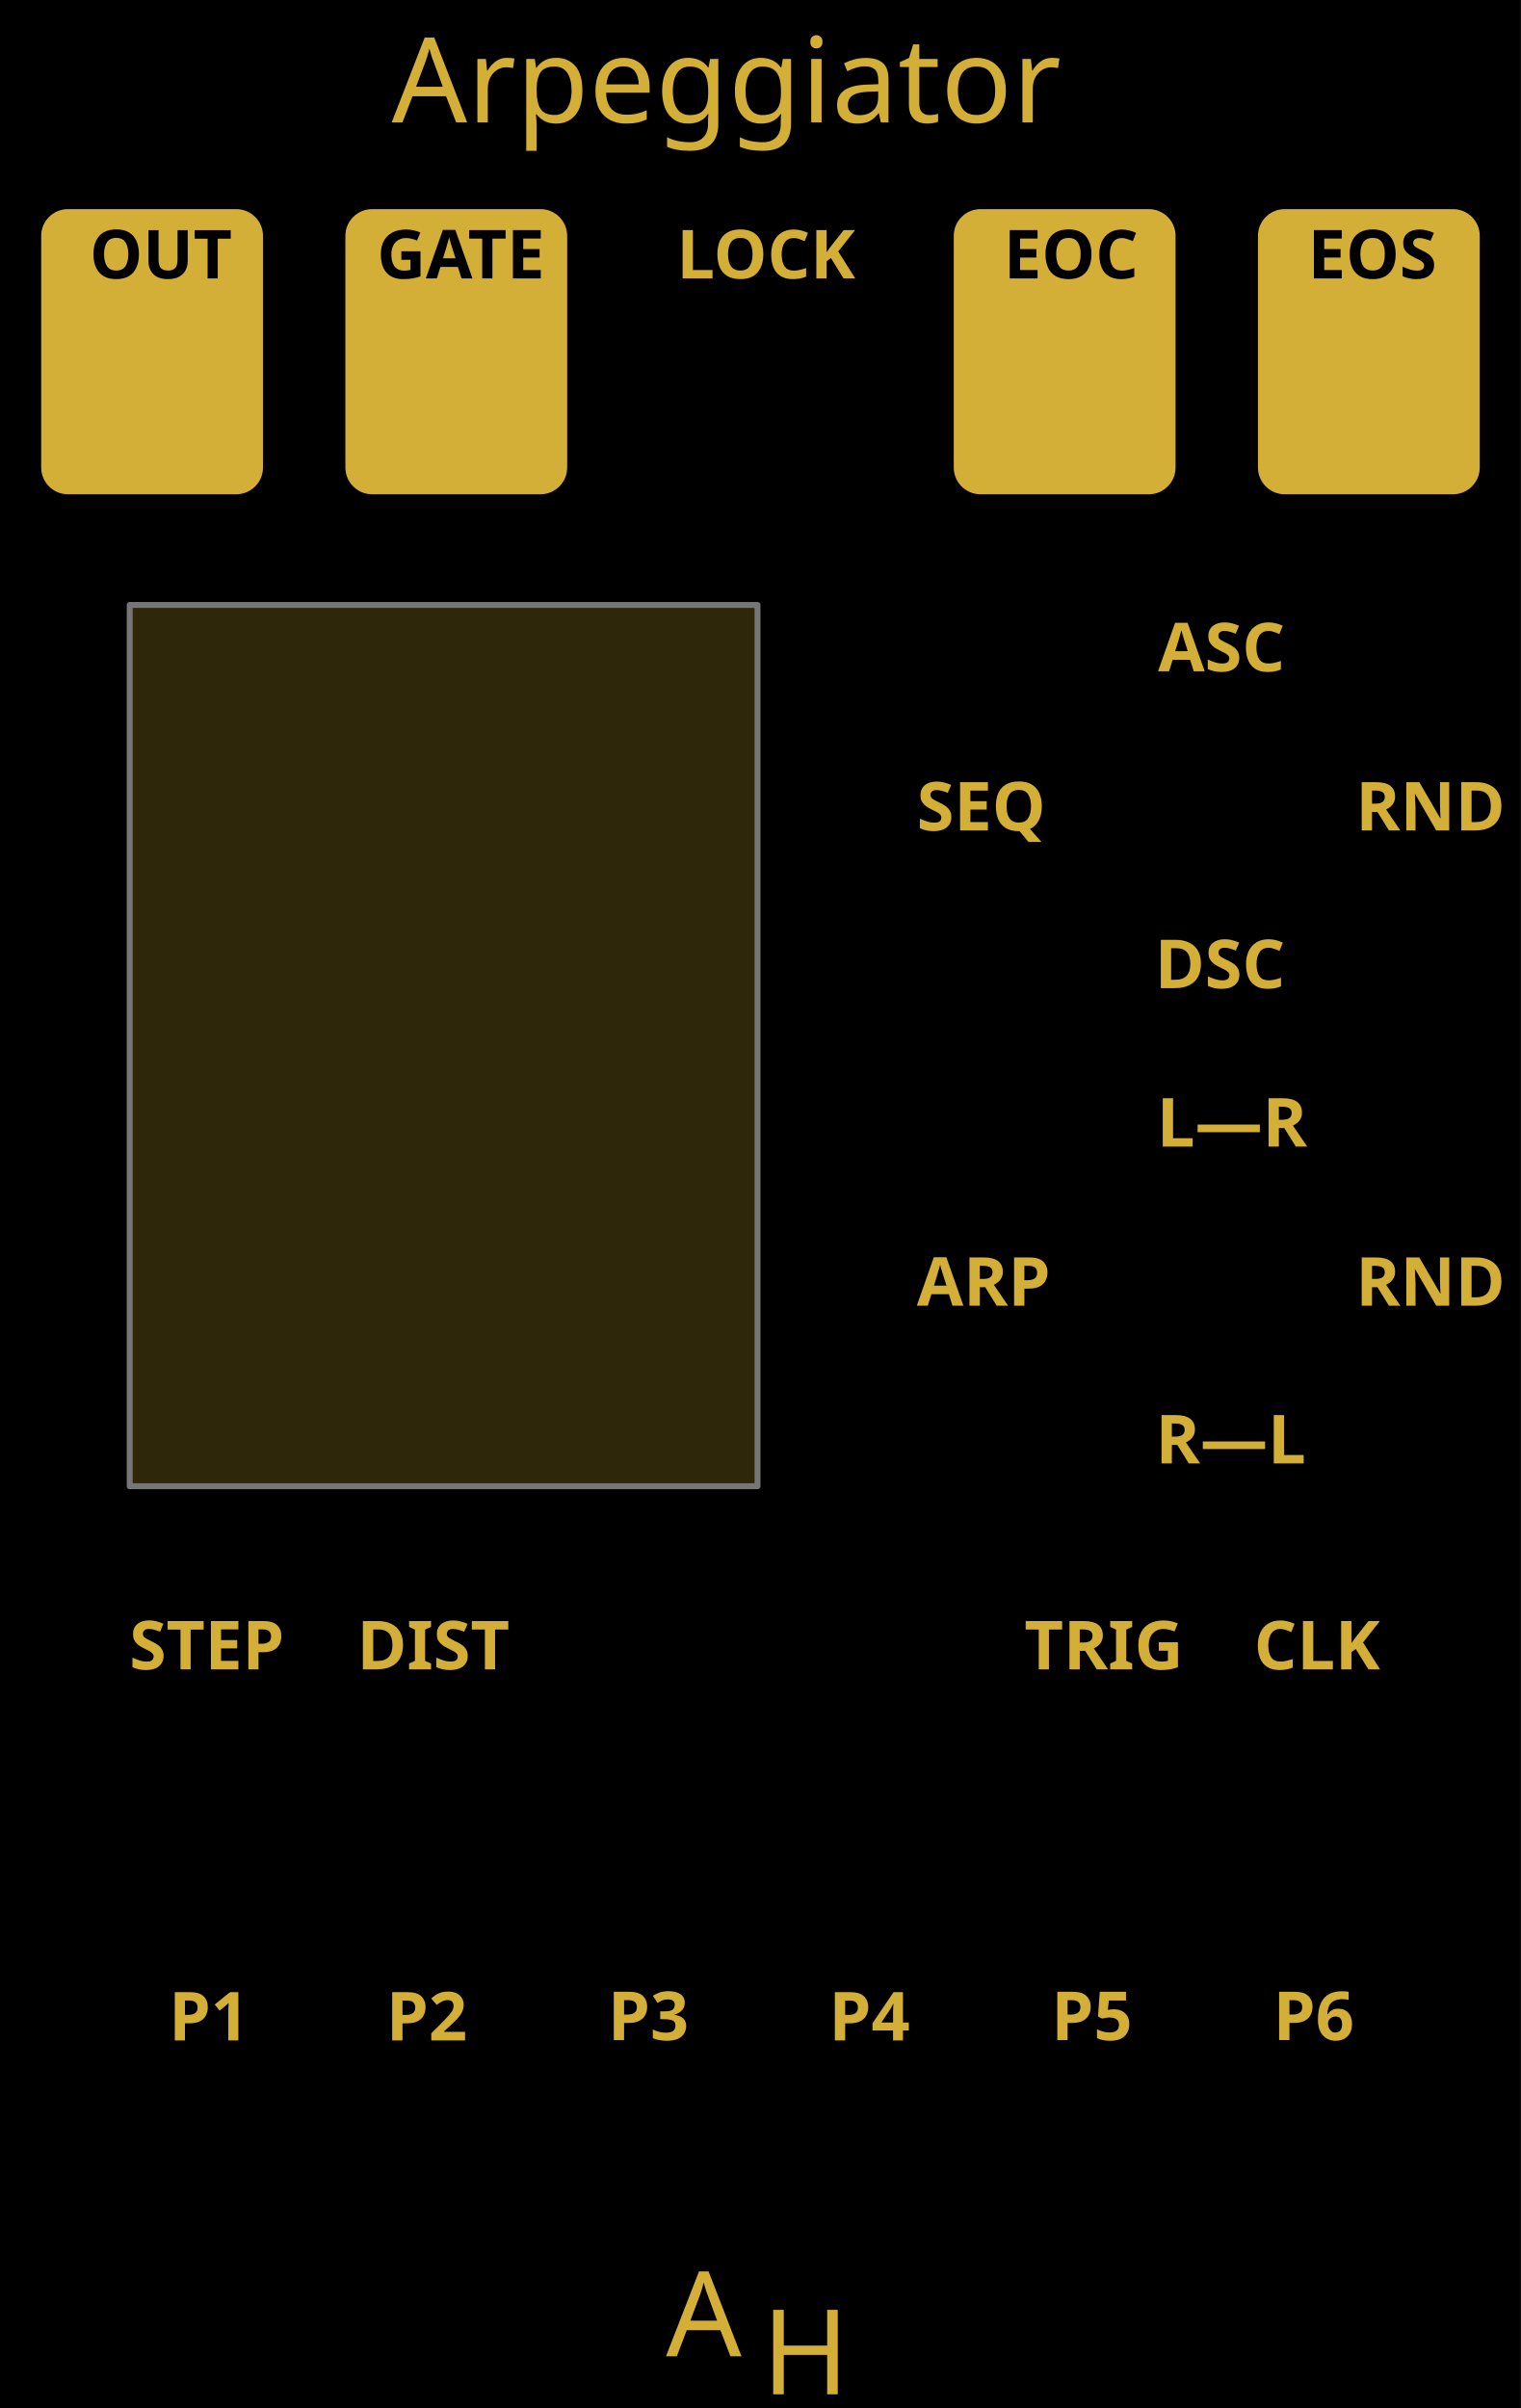
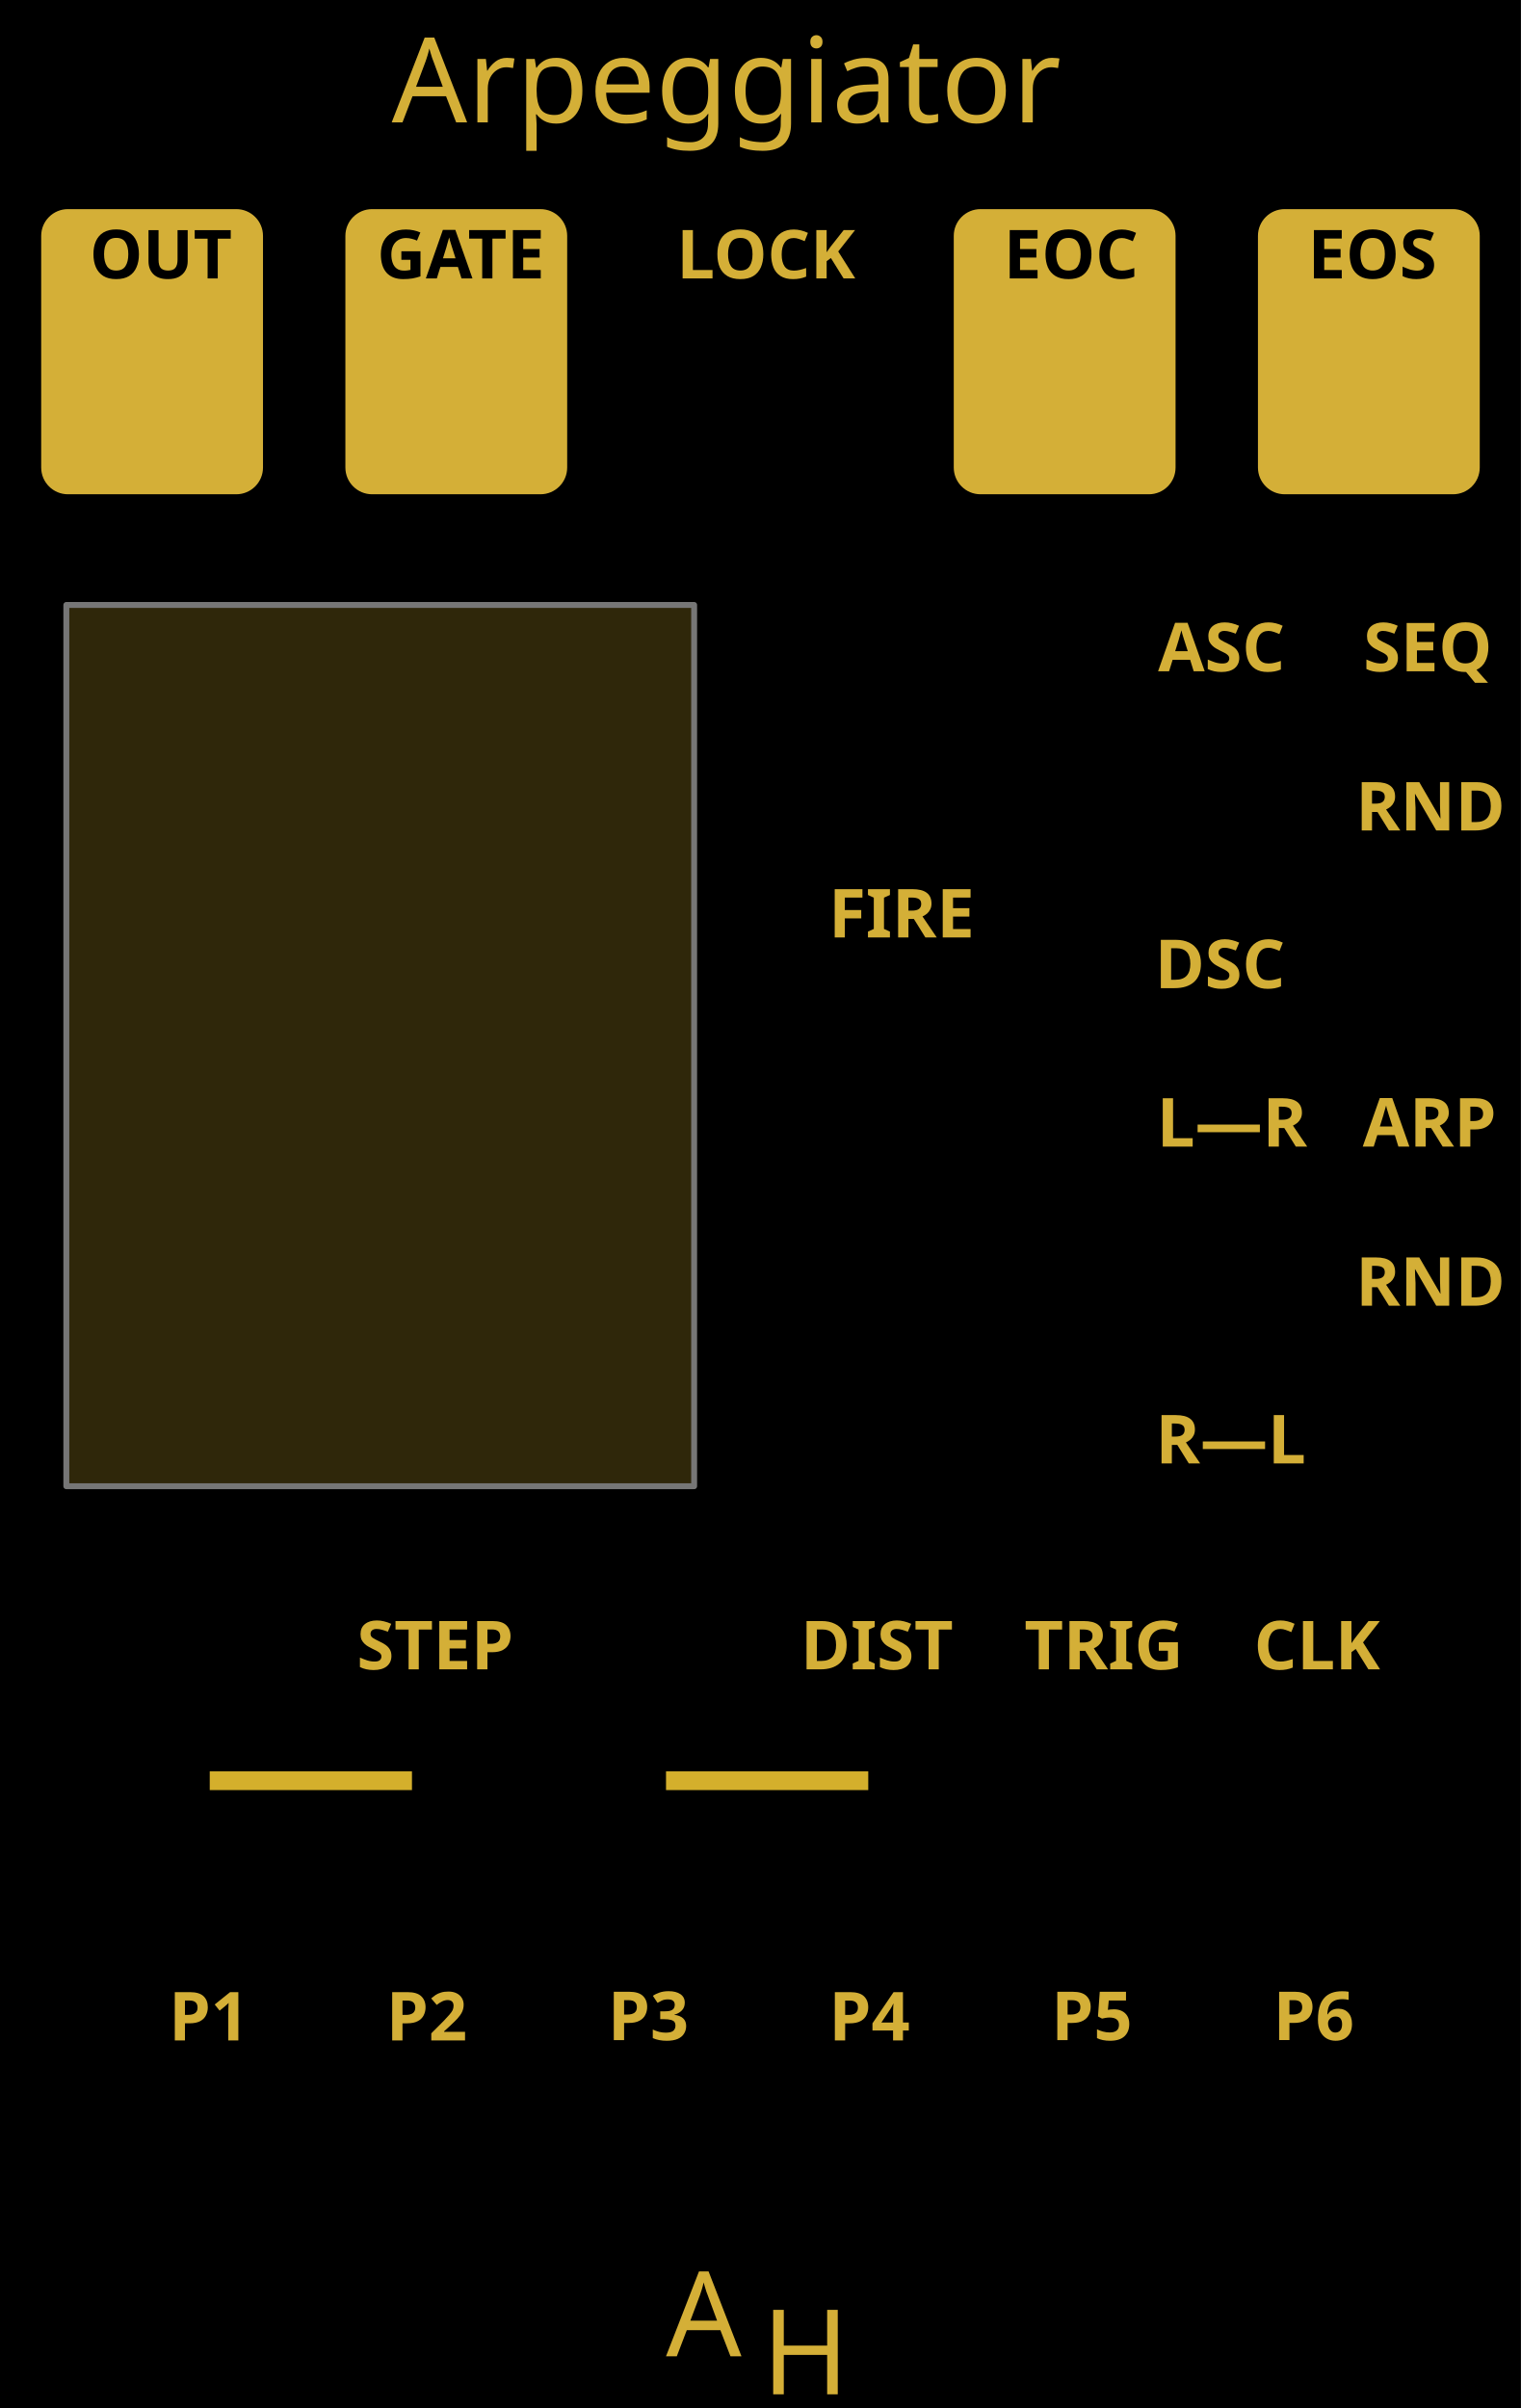
<svg xmlns="http://www.w3.org/2000/svg" xmlns:ns1="http://www.openswatchbook.org/uri/2009/osb" width="240" height="380" id="svg11791" version="1.1">
  <defs id="defs3">
    <marker orient="auto" refY="0" refX="0" id="DotM" style="overflow:visible">
      <path id="path4782" d="m -2.5,-1 c 0,2.76 -2.24,5 -5,5 -2.76,0 -5,-2.24 -5,-5 0,-2.76 2.24,-5 5,-5 2.76,0 5,2.24 5,5 z" style="fill-rule:evenodd;stroke:#000000;stroke-width:1pt" transform="matrix(0.4,0,0,0.4,2.96,0.4)" />
    </marker>
    <marker orient="auto" refY="0" refX="0" id="Arrow1Sstart" style="overflow:visible">
      <path id="path4730" d="M 0,0 5,-5 -12.5,0 5,5 Z" style="fill-rule:evenodd;stroke:#000000;stroke-width:1pt" transform="matrix(0.2,0,0,0.2,1.2,0)" />
    </marker>
    <marker orient="auto" refY="0" refX="0" id="Arrow2Mend" style="overflow:visible">
      <path id="path5158" style="fill-rule:evenodd;stroke-width:0.625;stroke-linejoin:round" d="M 8.719,4.034 -2.207,0.016 8.719,-4.002 c -1.745,2.372 -1.735,5.617 -6e-7,8.035 z" transform="scale(-0.6)" />
    </marker>
    <marker orient="auto" refY="0" refX="0" id="Arrow2Mstart" style="overflow:visible">
      <path id="path5155" style="fill-rule:evenodd;stroke-width:0.625;stroke-linejoin:round" d="M 8.719,4.034 -2.207,0.016 8.719,-4.002 c -1.745,2.372 -1.735,5.617 -6e-7,8.035 z" transform="scale(0.6)" />
    </marker>
    <marker orient="auto" refY="0" refX="0" id="Arrow1Mstart" style="overflow:visible">
      <path id="path6730" d="M 0,0 5,-5 -12.5,0 5,5 Z" style="fill-rule:evenodd;stroke:#000000;stroke-width:1pt" transform="matrix(0.4,0,0,0.4,4,0)" />
    </marker>
    <marker orient="auto" refY="0" refX="0" id="TriangleOutM" style="overflow:visible">
      <path id="path6869" d="M 5.77,0 -2.88,5 V -5 Z" style="fill-rule:evenodd;stroke:#000000;stroke-width:1pt" transform="scale(0.4)" />
    </marker>
    <marker orient="auto" refY="0" refX="0" id="TriangleOutS" style="overflow:visible">
      <path id="path6872" d="M 5.77,0 -2.88,5 V -5 Z" style="fill-rule:evenodd;stroke:#000000;stroke-width:1pt" transform="scale(0.2)" />
    </marker>
    <marker orient="auto" refY="0" refX="0" id="SquareL" style="overflow:visible">
      <path id="path7539" d="M -5,-5 V 5 H 5 V -5 Z" style="fill-rule:evenodd;stroke:#000000;stroke-width:1pt" transform="scale(0.8)" />
    </marker>
    <marker orient="auto" refY="0" refX="0" id="Arrow1Send" style="overflow:visible">
      <path id="path6739" d="M 0,0 5,-5 -12.5,0 5,5 Z" style="fill-rule:evenodd;stroke:#000000;stroke-width:1pt" transform="matrix(-0.2,0,0,-0.2,-1.2,0)" />
    </marker>
    <marker orient="auto" refY="0" refX="0" id="Arrow1Mend" style="overflow:visible">
      <path id="path6733" d="M 0,0 5,-5 -12.5,0 5,5 Z" style="fill-rule:evenodd;stroke:#000000;stroke-width:1pt" transform="matrix(-0.4,0,0,-0.4,-4,0)" />
    </marker>
    <marker orient="auto" refY="0" refX="0" id="Arrow1Lend" style="overflow:visible">
      <path id="path6727" d="M 0,0 5,-5 -12.5,0 5,5 Z" style="fill-rule:evenodd;stroke:#000000;stroke-width:1pt" transform="matrix(-0.8,0,0,-0.8,-10,0)" />
    </marker>
    <filter height="1" width="1" y="0" x="0" id="filter3998" style="color-interpolation-filters:sRGB">
      <feConvolveMatrix order="3 3" kernelMatrix="0 1 0 0 -2 0 0 1 0" in="SourceGraphic" divisor="1" targetX="1" targetY="1" preserveAlpha="true" result="result0" bias="0" id="feConvolveMatrix4000" />
    </filter>
    <filter height="1" width="1" y="0" x="0" id="filter3286" style="color-interpolation-filters:sRGB">
      <feFlood flood-color="rgb(128,128,128)" flood-opacity="0" result="result1" id="feFlood3288" />
      <feBlend result="result2" mode="normal" in2="SourceGraphic" id="feBlend3290" />
      <feComposite k4="0" k3="0" k1="0" result="result3" operator="arithmetic" k2="1" in2="SourceGraphic" id="feComposite3292" />
      <feComposite operator="in" in2="SourceGraphic" id="feComposite3294" />
    </filter>
    <clipPath clipPathUnits="userSpaceOnUse" id="clipPath6603">
      <path d="M 402,402 H 9515 V 13631 H 402 Z" id="path6605" style="clip-rule:evenodd" />
    </clipPath>
    <clipPath clipPathUnits="userSpaceOnUse" id="clipPath6613">
      <path d="M 402,402 H 9515 V 13631 H 402 Z" id="path6615" style="clip-rule:evenodd" />
    </clipPath>
    <clipPath clipPathUnits="userSpaceOnUse" id="clipPath6619">
      <path d="M 614,402 H 9303 V 6057 H 614 Z" id="path6621" style="clip-rule:evenodd" />
    </clipPath>
    <clipPath clipPathUnits="userSpaceOnUse" id="clipPath6290">
      <path d="M 402,402 H 9515 V 13631 H 402 Z" id="path6292" style="clip-rule:evenodd" />
    </clipPath>
    <clipPath clipPathUnits="userSpaceOnUse" id="clipPath6300">
      <path d="M 402,402 H 9515 V 13631 H 402 Z" id="path6302" style="clip-rule:evenodd" />
    </clipPath>
    <clipPath clipPathUnits="userSpaceOnUse" id="clipPath6306">
      <path d="M 614,402 H 9303 V 6655 H 614 Z" id="path6308" style="clip-rule:evenodd" />
    </clipPath>
    <clipPath clipPathUnits="userSpaceOnUse" id="clipPath5977">
      <path d="M 402,402 H 9515 V 13631 H 402 Z" id="path5979" style="clip-rule:evenodd" />
    </clipPath>
    <clipPath clipPathUnits="userSpaceOnUse" id="clipPath5987">
      <path d="M 402,402 H 9515 V 13631 H 402 Z" id="path5989" style="clip-rule:evenodd" />
    </clipPath>
    <clipPath clipPathUnits="userSpaceOnUse" id="clipPath5993">
      <path d="M 614,402 H 9303 V 6645 H 614 Z" id="path5995" style="clip-rule:evenodd" />
    </clipPath>
    <clipPath clipPathUnits="userSpaceOnUse" id="clipPath5664">
      <path d="M 402,402 H 9515 V 13631 H 402 Z" id="path5666" style="clip-rule:evenodd" />
    </clipPath>
    <clipPath clipPathUnits="userSpaceOnUse" id="clipPath5674">
      <path d="M 402,402 H 9515 V 13631 H 402 Z" id="path5676" style="clip-rule:evenodd" />
    </clipPath>
    <clipPath clipPathUnits="userSpaceOnUse" id="clipPath5680">
      <path d="M 614,402 H 9303 V 6655 H 614 Z" id="path5682" style="clip-rule:evenodd" />
    </clipPath>
    <clipPath clipPathUnits="userSpaceOnUse" id="clipPath5363">
      <path d="M 402,402 H 9515 V 13631 H 402 Z" id="path5365" style="clip-rule:evenodd" />
    </clipPath>
    <clipPath clipPathUnits="userSpaceOnUse" id="clipPath5373">
      <path d="M 402,402 H 9515 V 13631 H 402 Z" id="path5375" style="clip-rule:evenodd" />
    </clipPath>
    <clipPath clipPathUnits="userSpaceOnUse" id="clipPath5379">
      <path d="M 614,402 H 9303 V 6051 H 614 Z" id="path5381" style="clip-rule:evenodd" />
    </clipPath>
    <clipPath clipPathUnits="userSpaceOnUse" id="clipPath5062">
      <path d="M 402,402 H 9515 V 13631 H 402 Z" id="path5064" style="clip-rule:evenodd" />
    </clipPath>
    <clipPath clipPathUnits="userSpaceOnUse" id="clipPath5072">
      <path d="M 402,402 H 9515 V 13631 H 402 Z" id="path5074" style="clip-rule:evenodd" />
    </clipPath>
    <clipPath clipPathUnits="userSpaceOnUse" id="clipPath5078">
      <path d="M 614,402 H 9303 V 6051 H 614 Z" id="path5080" style="clip-rule:evenodd" />
    </clipPath>
    <clipPath clipPathUnits="userSpaceOnUse" id="clipPath4761">
      <path d="M 402,402 H 9515 V 13631 H 402 Z" id="path4763" style="clip-rule:evenodd" />
    </clipPath>
    <clipPath clipPathUnits="userSpaceOnUse" id="clipPath4771">
      <path d="M 402,402 H 9515 V 13631 H 402 Z" id="path4773" style="clip-rule:evenodd" />
    </clipPath>
    <clipPath clipPathUnits="userSpaceOnUse" id="clipPath4777">
      <path d="M 614,402 H 9303 V 6051 H 614 Z" id="path4779" style="clip-rule:evenodd" />
    </clipPath>
    <clipPath clipPathUnits="userSpaceOnUse" id="clipPath4159">
      <path d="M 402,402 H 9515 V 13631 H 402 Z" id="path4161" style="clip-rule:evenodd" />
    </clipPath>
    <clipPath clipPathUnits="userSpaceOnUse" id="clipPath4169">
      <path d="M 402,402 H 9515 V 13631 H 402 Z" id="path4171" style="clip-rule:evenodd" />
    </clipPath>
    <clipPath clipPathUnits="userSpaceOnUse" id="clipPath4175">
      <path d="M 614,402 H 9303 V 6051 H 614 Z" id="path4177" style="clip-rule:evenodd" />
    </clipPath>
    <linearGradient ns1:paint="solid" id="linearGradient8170">
      <stop id="stop8172" offset="0" style="stop-color:#000000;stop-opacity:1;" />
    </linearGradient>
    <filter height="1" width="1" y="0" x="0" id="filter3998-0" style="color-interpolation-filters:sRGB">
      <feConvolveMatrix order="3 3" kernelMatrix="0 1 0 0 -2 0 0 1 0" in="SourceGraphic" divisor="1" targetX="1" targetY="1" preserveAlpha="true" result="result0" bias="0" id="feConvolveMatrix4000-2" />
    </filter>
    <filter height="1" width="1" y="0" x="0" id="filter3286-2" style="color-interpolation-filters:sRGB">
      <feFlood flood-color="rgb(128,128,128)" flood-opacity="0" result="result1" id="feFlood3288-2" />
      <feBlend result="result2" mode="normal" in2="SourceGraphic" id="feBlend3290-7" />
      <feComposite k4="0" k3="0" k1="0" result="result3" operator="arithmetic" k2="1" in2="SourceGraphic" id="feComposite3292-9" />
      <feComposite operator="in" in2="SourceGraphic" id="feComposite3294-7" />
    </filter>
    <clipPath clipPathUnits="userSpaceOnUse" id="clipPath6603-6">
      <path d="M 402,402 H 9515 V 13631 H 402 Z" id="path6605-9" style="clip-rule:evenodd" />
    </clipPath>
    <clipPath clipPathUnits="userSpaceOnUse" id="clipPath6613-4">
      <path d="M 402,402 H 9515 V 13631 H 402 Z" id="path6615-8" style="clip-rule:evenodd" />
    </clipPath>
    <clipPath clipPathUnits="userSpaceOnUse" id="clipPath6619-1">
      <path d="M 614,402 H 9303 V 6057 H 614 Z" id="path6621-7" style="clip-rule:evenodd" />
    </clipPath>
    <clipPath clipPathUnits="userSpaceOnUse" id="clipPath6290-7">
      <path d="M 402,402 H 9515 V 13631 H 402 Z" id="path6292-5" style="clip-rule:evenodd" />
    </clipPath>
    <clipPath clipPathUnits="userSpaceOnUse" id="clipPath6300-0">
      <path d="M 402,402 H 9515 V 13631 H 402 Z" id="path6302-9" style="clip-rule:evenodd" />
    </clipPath>
    <clipPath clipPathUnits="userSpaceOnUse" id="clipPath6306-6">
      <path d="M 614,402 H 9303 V 6655 H 614 Z" id="path6308-7" style="clip-rule:evenodd" />
    </clipPath>
    <clipPath clipPathUnits="userSpaceOnUse" id="clipPath5977-5">
      <path d="M 402,402 H 9515 V 13631 H 402 Z" id="path5979-9" style="clip-rule:evenodd" />
    </clipPath>
    <clipPath clipPathUnits="userSpaceOnUse" id="clipPath5987-8">
      <path d="M 402,402 H 9515 V 13631 H 402 Z" id="path5989-4" style="clip-rule:evenodd" />
    </clipPath>
    <clipPath clipPathUnits="userSpaceOnUse" id="clipPath5993-8">
      <path d="M 614,402 H 9303 V 6645 H 614 Z" id="path5995-7" style="clip-rule:evenodd" />
    </clipPath>
    <clipPath clipPathUnits="userSpaceOnUse" id="clipPath5664-9">
      <path d="M 402,402 H 9515 V 13631 H 402 Z" id="path5666-9" style="clip-rule:evenodd" />
    </clipPath>
    <clipPath clipPathUnits="userSpaceOnUse" id="clipPath5674-5">
      <path d="M 402,402 H 9515 V 13631 H 402 Z" id="path5676-5" style="clip-rule:evenodd" />
    </clipPath>
    <clipPath clipPathUnits="userSpaceOnUse" id="clipPath5680-8">
      <path d="M 614,402 H 9303 V 6655 H 614 Z" id="path5682-9" style="clip-rule:evenodd" />
    </clipPath>
    <clipPath clipPathUnits="userSpaceOnUse" id="clipPath5363-3">
      <path d="M 402,402 H 9515 V 13631 H 402 Z" id="path5365-2" style="clip-rule:evenodd" />
    </clipPath>
    <clipPath clipPathUnits="userSpaceOnUse" id="clipPath5373-7">
      <path d="M 402,402 H 9515 V 13631 H 402 Z" id="path5375-5" style="clip-rule:evenodd" />
    </clipPath>
    <clipPath clipPathUnits="userSpaceOnUse" id="clipPath5379-4">
      <path d="M 614,402 H 9303 V 6051 H 614 Z" id="path5381-8" style="clip-rule:evenodd" />
    </clipPath>
    <clipPath clipPathUnits="userSpaceOnUse" id="clipPath5062-2">
      <path d="M 402,402 H 9515 V 13631 H 402 Z" id="path5064-2" style="clip-rule:evenodd" />
    </clipPath>
    <clipPath clipPathUnits="userSpaceOnUse" id="clipPath5072-4">
      <path d="M 402,402 H 9515 V 13631 H 402 Z" id="path5074-9" style="clip-rule:evenodd" />
    </clipPath>
    <clipPath clipPathUnits="userSpaceOnUse" id="clipPath5078-8">
      <path d="M 614,402 H 9303 V 6051 H 614 Z" id="path5080-7" style="clip-rule:evenodd" />
    </clipPath>
    <clipPath clipPathUnits="userSpaceOnUse" id="clipPath4761-5">
      <path d="M 402,402 H 9515 V 13631 H 402 Z" id="path4763-2" style="clip-rule:evenodd" />
    </clipPath>
    <clipPath clipPathUnits="userSpaceOnUse" id="clipPath4771-1">
      <path d="M 402,402 H 9515 V 13631 H 402 Z" id="path4773-7" style="clip-rule:evenodd" />
    </clipPath>
    <clipPath clipPathUnits="userSpaceOnUse" id="clipPath4777-0">
      <path d="M 614,402 H 9303 V 6051 H 614 Z" id="path4779-9" style="clip-rule:evenodd" />
    </clipPath>
    <clipPath clipPathUnits="userSpaceOnUse" id="clipPath4159-1">
      <path d="M 402,402 H 9515 V 13631 H 402 Z" id="path4161-2" style="clip-rule:evenodd" />
    </clipPath>
    <clipPath clipPathUnits="userSpaceOnUse" id="clipPath4169-5">
      <path d="M 402,402 H 9515 V 13631 H 402 Z" id="path4171-5" style="clip-rule:evenodd" />
    </clipPath>
    <clipPath clipPathUnits="userSpaceOnUse" id="clipPath4175-8">
      <path d="M 614,402 H 9303 V 6051 H 614 Z" id="path4177-8" style="clip-rule:evenodd" />
    </clipPath>
    <linearGradient ns1:paint="solid" id="linearGradient8170-5">
      <stop id="stop8172-0" offset="0" style="stop-color:#000000;stop-opacity:1;" />
    </linearGradient>
    <clipPath id="clip89">
      <rect id="rect4864" height="19" width="18" x="0" y="0" />
    </clipPath>
    <clipPath id="clip90">
      <path id="path4861" d="m 0.898,0.129 h 16.25 v 17.883 h -16.25 z m 0,0" />
    </clipPath>
    <mask id="mask44">
      <g transform="matrix(0.2645833,0,0,0.2645833,89.35879,128.5777)" id="g4858" style="filter:url(#alpha)">
        <rect id="rect4856" style="fill:#000000;fill-opacity:0.15;stroke:none" height="3351.5" width="3052.87" y="0" x="0" />
      </g>
    </mask>
    <filter height="1" width="1" y="0" x="0" filterUnits="objectBoundingBox" id="alpha">
      <feColorMatrix id="feColorMatrix4149" values="0 0 0 0 1 0 0 0 0 1 0 0 0 0 1 0 0 0 1 0" in="SourceGraphic" type="matrix" />
    </filter>
    <clipPath id="clipPath17821">
      <rect id="rect17819" height="19" width="18" x="0" y="0" />
    </clipPath>
    <clipPath id="clipPath17825">
      <path id="path17823" d="m 0.898,0.129 h 16.25 v 17.883 h -16.25 z m 0,0" />
    </clipPath>
    <clipPath id="clip87">
      <rect id="rect4848" height="26" width="24" x="0" y="0" />
    </clipPath>
    <clipPath id="clip88">
      <path id="path4845" d="m 0.684,0.922 h 22.68 v 24.938 H 0.684 Z m 0,0" />
    </clipPath>
    <mask id="mask43">
      <g transform="matrix(0.2645833,0,0,0.2645833,89.35879,128.5777)" id="g4842" style="filter:url(#alpha)">
        <rect id="rect4840" style="fill:#000000;fill-opacity:0.15;stroke:none" height="3351.5" width="3052.87" y="0" x="0" />
      </g>
    </mask>
    <filter height="1" width="1" y="0" x="0" filterUnits="objectBoundingBox" id="filter17836">
      <feColorMatrix id="feColorMatrix17834" values="0 0 0 0 1 0 0 0 0 1 0 0 0 0 1 0 0 0 1 0" in="SourceGraphic" type="matrix" />
    </filter>
    <clipPath id="clipPath17840">
      <rect id="rect17838" height="26" width="24" x="0" y="0" />
    </clipPath>
    <clipPath id="clipPath17844">
      <path id="path17842" d="m 0.684,0.922 h 22.68 v 24.938 H 0.684 Z m 0,0" />
    </clipPath>
    <filter style="color-interpolation-filters:sRGB" id="filter3933" x="-0.014" width="1.027" y="-0.011" height="1.021">
      <feGaussianBlur stdDeviation="0.2" id="feGaussianBlur3935" />
    </filter>
  </defs>
  <g id="layer2" style="display:inline" transform="translate(0.01175524,-74.38676)">
    <rect style="fill:#000000;fill-opacity:1;stroke-width:16.21" id="rect7953" width="240" height="380" x="-0.012" y="74.387" ry="0" />
    <rect transform="scale(1,-1)" ry="4.219" y="-432.387" x="154.988" height="45" width="35" id="rect3073" style="fill:#000000;fill-opacity:1;stroke-width:0.785" />
    <rect style="fill:#000000;fill-opacity:1;stroke-width:0.785;filter:url(#filter3933)" id="rect3075" width="35" height="45" x="150.488" y="-432.387" ry="4.219" transform="matrix(0.9732212,0,0,-0.9791147,-26.00149,8.560672)" />
    <rect transform="scale(1,-1)" ry="4.219" y="-432.387" x="49.988" height="45" width="35" id="rect3077" style="fill:#000000;fill-opacity:1;stroke-width:0.785" />
    <g style="font-style:normal;font-variant:normal;font-weight:bold;font-stretch:condensed;font-size:24px;line-height:125%;font-family:Miso;-inkscape-font-specification:'Miso Bold Condensed';letter-spacing:-0.06px;word-spacing:0px;fill:#000000;fill-opacity:1;stroke:none" id="text4395" transform="matrix(0.8346288,0,0,0.8346288,-0.00194398,75.14247)" />
    <g transform="matrix(0.8346288,0,0,0.8346288,-0.00194398,76.32542)" style="font-style:normal;font-variant:normal;font-weight:normal;font-stretch:normal;font-size:16px;line-height:125%;font-family:Nasalization;-inkscape-font-specification:Nasalization;letter-spacing:0px;word-spacing:0px;fill:#000000;fill-opacity:1;stroke:none" id="text20106" />
    <g style="font-style:normal;font-variant:normal;font-weight:bold;font-stretch:condensed;font-size:14px;line-height:125%;font-family:Miso;-inkscape-font-specification:'Miso Bold Condensed';letter-spacing:-0.06px;word-spacing:0px;fill:#000000;fill-opacity:1;stroke:none" id="flowRoot7367" transform="matrix(0.8346288,0,0,0.8346288,-0.00194398,75.14247)" />
    <g transform="matrix(0.8346288,0,0,0.8346288,-0.00194398,76.32542)" style="font-style:normal;font-variant:normal;font-weight:bold;font-stretch:condensed;font-size:14px;line-height:125%;font-family:Miso;-inkscape-font-specification:'Miso Bold Condensed';letter-spacing:0px;word-spacing:0px;fill:#000000;fill-opacity:1;stroke:none" id="text10240" />
    <g style="display:inline;fill:#ffffff;fill-opacity:1" transform="matrix(0.8346288,0,0,0.8346288,-34.48847,235.1078)" id="g4020" />
    <text xml:space="preserve" style="font-style:normal;font-weight:normal;font-size:40px;line-height:1.25;font-family:sans-serif;letter-spacing:0px;word-spacing:0px;fill:#d4af37;fill-opacity:1;stroke:none" x="60.923" y="396.387" id="text5449">
      <tspan id="tspan5447" x="60.923" y="396.387" style="font-style:normal;font-variant:normal;font-weight:bold;font-stretch:normal;font-size:10.667px;font-family:Eurostile;-inkscape-font-specification:'Eurostile, Bold';font-variant-ligatures:normal;font-variant-caps:normal;font-variant-numeric:normal;font-feature-settings:normal;text-align:start;writing-mode:lr-tb;text-anchor:start;fill:#d4af37;fill-opacity:1">P2</tspan>
    </text>
    <rect style="fill:#000000;fill-opacity:1;stroke-width:0.785" id="rect2684" width="35" height="45" x="14.988" y="-432.387" ry="4.219" transform="scale(1,-1)" />
    <text xml:space="preserve" style="font-style:normal;font-weight:normal;font-size:39.768px;line-height:1.25;font-family:sans-serif;letter-spacing:0px;word-spacing:0px;fill:#d4af37;fill-opacity:1;stroke:none;stroke-width:0.994" x="26.782" y="394.091" id="text2688" transform="scale(0.994209,1.005825)">
      <tspan id="tspan2686" x="26.782" y="394.091" style="font-style:normal;font-variant:normal;font-weight:bold;font-stretch:normal;font-size:10.605px;font-family:Eurostile;-inkscape-font-specification:'Eurostile, Bold';font-variant-ligatures:normal;font-variant-caps:normal;font-variant-numeric:normal;font-feature-settings:normal;text-align:start;writing-mode:lr-tb;text-anchor:start;fill:#d4af37;fill-opacity:1;stroke-width:0.994">P1</tspan>
    </text>
    <text id="text2696" y="396.387" x="130.775" style="font-style:normal;font-weight:normal;font-size:40px;line-height:1.25;font-family:sans-serif;letter-spacing:0px;word-spacing:0px;fill:#d4af37;fill-opacity:1;stroke:none" xml:space="preserve">
      <tspan style="font-style:normal;font-variant:normal;font-weight:bold;font-stretch:normal;font-size:10.667px;font-family:Eurostile;-inkscape-font-specification:'Eurostile, Bold';font-variant-ligatures:normal;font-variant-caps:normal;font-variant-numeric:normal;font-feature-settings:normal;text-align:start;writing-mode:lr-tb;text-anchor:start;fill:#d4af37;fill-opacity:1" y="396.387" x="130.775" id="tspan2694">P4</tspan>
    </text>
    <text xml:space="preserve" style="font-style:normal;font-weight:normal;font-size:40px;line-height:1.25;font-family:sans-serif;letter-spacing:0px;word-spacing:0px;fill:#d4af37;fill-opacity:1;stroke:none" x="165.874" y="396.329" id="text2704">
      <tspan id="tspan2702" x="165.874" y="396.329" style="font-style:normal;font-variant:normal;font-weight:bold;font-stretch:normal;font-size:10.667px;font-family:Eurostile;-inkscape-font-specification:'Eurostile, Bold';font-variant-ligatures:normal;font-variant-caps:normal;font-variant-numeric:normal;font-feature-settings:normal;text-align:start;writing-mode:lr-tb;text-anchor:start;fill:#d4af37;fill-opacity:1">P5</tspan>
    </text>
    <text id="text7961" y="93.702" x="61.796" style="font-style:normal;font-weight:normal;font-size:40px;line-height:1.25;font-family:sans-serif;letter-spacing:0px;word-spacing:0px;fill:#d4af37;fill-opacity:1;stroke:none" xml:space="preserve">
      <tspan style="font-style:normal;font-variant:normal;font-weight:normal;font-stretch:normal;font-size:18.667px;font-family:'Cooper Black';-inkscape-font-specification:'Cooper Black, Normal';font-variant-ligatures:normal;font-variant-caps:normal;font-variant-numeric:normal;font-feature-settings:normal;text-align:start;writing-mode:lr-tb;text-anchor:start;fill:#d4af37;fill-opacity:1" y="93.702" x="61.796" id="tspan7959">Arpeggiator</tspan>
    </text>
    <text xml:space="preserve" style="font-style:normal;font-weight:normal;font-size:40px;line-height:1.25;font-family:sans-serif;letter-spacing:0px;word-spacing:0px;fill:#000000;fill-opacity:1;stroke:none" x="112.307" y="441.102" id="text6045">
      <tspan id="tspan6043" x="112.307" y="476.492" />
    </text>
    <g id="g6059" transform="translate(-0.8833256,1.500498)">
      <text id="text6049" y="444.725" x="105.966" style="font-style:normal;font-weight:normal;font-size:40px;line-height:1.25;font-family:sans-serif;letter-spacing:0px;word-spacing:0px;fill:#000000;fill-opacity:1;stroke:none" xml:space="preserve">
        <tspan style="font-style:normal;font-variant:normal;font-weight:normal;font-stretch:normal;font-size:18.667px;font-family:'Cooper Black';-inkscape-font-specification:'Cooper Black, Normal';font-variant-ligatures:normal;font-variant-caps:normal;font-variant-numeric:normal;font-feature-settings:normal;text-align:start;writing-mode:lr-tb;text-anchor:start;fill:#d4af37;fill-opacity:1" y="444.725" x="105.966" id="tspan6047">A</tspan>
      </text>
      <text xml:space="preserve" style="font-style:normal;font-weight:normal;font-size:40px;line-height:1.25;font-family:sans-serif;letter-spacing:0px;word-spacing:0px;fill:#000000;fill-opacity:1;stroke:none" x="121.066" y="450.725" id="text6053">
        <tspan id="tspan6051" x="121.066" y="450.725" style="font-style:normal;font-variant:normal;font-weight:normal;font-stretch:normal;font-size:18.667px;font-family:'Cooper Black';-inkscape-font-specification:'Cooper Black, Normal';font-variant-ligatures:normal;font-variant-caps:normal;font-variant-numeric:normal;font-feature-settings:normal;text-align:start;writing-mode:lr-tb;text-anchor:start;fill:#d4af37;fill-opacity:1">H</tspan>
      </text>
    </g>
    <rect transform="scale(1,-1)" ry="4.219" y="-152.387" x="6.488" height="45" width="35" id="rect1115" style="fill:#d4af37;fill-opacity:1;stroke-width:0.785" />
    <text transform="scale(0.994209,1.005825)" id="text1119" y="117.639" x="14.209" style="font-style:normal;font-weight:normal;font-size:39.768px;line-height:1.25;font-family:sans-serif;letter-spacing:0px;word-spacing:0px;fill:#000000;fill-opacity:1;stroke:none;stroke-width:0.994" xml:space="preserve">
      <tspan style="font-style:normal;font-variant:normal;font-weight:bold;font-stretch:normal;font-size:10.605px;font-family:Eurostile;-inkscape-font-specification:'Eurostile, Bold';font-variant-ligatures:normal;font-variant-caps:normal;font-variant-numeric:normal;font-feature-settings:normal;text-align:start;writing-mode:lr-tb;text-anchor:start;fill:#000000;fill-opacity:1;stroke-width:0.994" y="117.639" x="14.209" id="tspan1117">OUT</tspan>
    </text>
    <rect style="fill:#d4af37;fill-opacity:1;stroke-width:0.785" id="rect1106" width="35" height="45" x="54.488" y="-152.387" ry="4.219" transform="scale(1,-1)" />
    <text id="text1110" y="118.324" x="59.462" style="font-style:normal;font-weight:normal;font-size:40px;line-height:1.25;font-family:sans-serif;letter-spacing:0px;word-spacing:0px;fill:#000000;fill-opacity:1;stroke:none" xml:space="preserve">
      <tspan style="font-style:normal;font-variant:normal;font-weight:bold;font-stretch:normal;font-size:10.667px;font-family:Eurostile;-inkscape-font-specification:'Eurostile, Bold';font-variant-ligatures:normal;font-variant-caps:normal;font-variant-numeric:normal;font-feature-settings:normal;text-align:start;writing-mode:lr-tb;text-anchor:start;fill:#000000;fill-opacity:1" y="118.324" x="59.462" id="tspan1108">GATE</tspan>
    </text>
    <rect style="fill:#d4af37;fill-opacity:1;stroke-width:0.785" id="rect1112" width="35" height="45" x="198.488" y="-152.387" ry="4.219" transform="scale(1,-1)" />
    <text id="text1116" y="118.324" x="206.366" style="font-style:normal;font-weight:normal;font-size:40px;line-height:1.25;font-family:sans-serif;letter-spacing:0px;word-spacing:0px;fill:#000000;fill-opacity:1;stroke:none" xml:space="preserve">
      <tspan style="font-style:normal;font-variant:normal;font-weight:bold;font-stretch:normal;font-size:10.667px;font-family:Eurostile;-inkscape-font-specification:'Eurostile, Bold';font-variant-ligatures:normal;font-variant-caps:normal;font-variant-numeric:normal;font-feature-settings:normal;text-align:start;writing-mode:lr-tb;text-anchor:start;fill:#000000;fill-opacity:1" y="118.324" x="206.366" id="tspan1114">EOS</tspan>
    </text>
    <rect style="fill:#000000;fill-opacity:1;stroke-width:0.785" id="rect3927" width="35" height="45" x="84.988" y="-432.387" ry="4.219" transform="scale(1,-1)" />
    <text id="text3931" y="396.329" x="95.889" style="font-style:normal;font-weight:normal;font-size:40px;line-height:1.25;font-family:sans-serif;letter-spacing:0px;word-spacing:0px;fill:#d4af37;fill-opacity:1;stroke:none" xml:space="preserve">
      <tspan style="font-style:normal;font-variant:normal;font-weight:bold;font-stretch:normal;font-size:10.667px;font-family:Eurostile;-inkscape-font-specification:'Eurostile, Bold';font-variant-ligatures:normal;font-variant-caps:normal;font-variant-numeric:normal;font-feature-settings:normal;text-align:start;writing-mode:lr-tb;text-anchor:start;fill:#d4af37;fill-opacity:1" y="396.329" x="95.889" id="tspan3929">P3</tspan>
    </text>
    <rect style="fill:#000000;fill-opacity:1;stroke-width:0.785" id="rect10536" width="35" height="45" x="189.988" y="-371.887" ry="4.219" transform="scale(1,-1)" />
    <rect transform="matrix(0.9735888,0,0,-0.9791147,8.943292,-51.9394)" ry="4.219" y="-432.387" x="150.488" height="45" width="35" id="rect10538" style="fill:#000000;fill-opacity:1;stroke-width:0.785;filter:url(#filter3933)" />
    <rect style="fill:#000000;fill-opacity:1;stroke-width:0.785" id="rect10540" width="35" height="45" x="49.988" y="-371.887" ry="4.219" transform="scale(1,-1)" />
    <text id="text10544" y="337.824" x="56.301" style="font-style:normal;font-weight:normal;font-size:40px;line-height:1.25;font-family:sans-serif;letter-spacing:0px;word-spacing:0px;fill:#d4af37;fill-opacity:1;stroke:none" xml:space="preserve">
-       <tspan style="font-style:normal;font-variant:normal;font-weight:bold;font-stretch:normal;font-size:10.667px;font-family:Eurostile;-inkscape-font-specification:'Eurostile, Bold';font-variant-ligatures:normal;font-variant-caps:normal;font-variant-numeric:normal;font-feature-settings:normal;text-align:start;writing-mode:lr-tb;text-anchor:start;fill:#d4af37;fill-opacity:1" y="337.824" x="56.301" id="tspan10542">DIST</tspan>
+       <tspan style="font-style:normal;font-variant:normal;font-weight:bold;font-stretch:normal;font-size:10.667px;font-family:Eurostile;-inkscape-font-specification:'Eurostile, Bold';font-variant-ligatures:normal;font-variant-caps:normal;font-variant-numeric:normal;font-feature-settings:normal;text-align:start;writing-mode:lr-tb;text-anchor:start;fill:#d4af37;fill-opacity:1" y="337.824" x="56.301" id="tspan10542">STEP</tspan>
    </text>
    <rect transform="scale(1,-1)" ry="4.219" y="-371.887" x="14.988" height="45" width="35" id="rect10546" style="fill:#000000;fill-opacity:1;stroke-width:0.785" />
-     <text transform="scale(0.994209,1.005825)" id="text10550" y="335.868" x="20.529" style="font-style:normal;font-weight:normal;font-size:39.768px;line-height:1.25;font-family:sans-serif;letter-spacing:0px;word-spacing:0px;fill:#d4af37;fill-opacity:1;stroke:none;stroke-width:0.994" xml:space="preserve">
-       <tspan style="font-style:normal;font-variant:normal;font-weight:bold;font-stretch:normal;font-size:10.605px;font-family:Eurostile;-inkscape-font-specification:'Eurostile, Bold';font-variant-ligatures:normal;font-variant-caps:normal;font-variant-numeric:normal;font-feature-settings:normal;text-align:start;writing-mode:lr-tb;text-anchor:start;fill:#d4af37;fill-opacity:1;stroke-width:0.994" y="335.868" x="20.529" id="tspan10548">STEP</tspan>
-     </text>
    <text xml:space="preserve" style="font-style:normal;font-weight:normal;font-size:40px;line-height:1.25;font-family:sans-serif;letter-spacing:0px;word-spacing:0px;fill:#d4af37;fill-opacity:1;stroke:none" x="161.617" y="337.824" id="text10554">
      <tspan id="tspan10552" x="161.617" y="337.824" style="font-style:normal;font-variant:normal;font-weight:bold;font-stretch:normal;font-size:10.667px;font-family:Eurostile;-inkscape-font-specification:'Eurostile, Bold';font-variant-ligatures:normal;font-variant-caps:normal;font-variant-numeric:normal;font-feature-settings:normal;text-align:start;writing-mode:lr-tb;text-anchor:start;fill:#d4af37;fill-opacity:1">TRIG</tspan>
    </text>
    <text id="text10558" y="337.824" x="197.842" style="font-style:normal;font-weight:normal;font-size:40px;line-height:1.25;font-family:sans-serif;letter-spacing:0px;word-spacing:0px;fill:#d4af37;fill-opacity:1;stroke:none" xml:space="preserve">
      <tspan style="font-style:normal;font-variant:normal;font-weight:bold;font-stretch:normal;font-size:10.667px;font-family:Eurostile;-inkscape-font-specification:'Eurostile, Bold';font-variant-ligatures:normal;font-variant-caps:normal;font-variant-numeric:normal;font-feature-settings:normal;text-align:start;writing-mode:lr-tb;text-anchor:start;fill:#d4af37;fill-opacity:1" y="337.824" x="197.842" id="tspan10556">CLK</tspan>
    </text>
    <rect transform="scale(1,-1)" ry="4.219" y="-371.887" x="84.988" height="45" width="35" id="rect11947" style="fill:#000000;fill-opacity:1;stroke-width:0.785" />
    <rect transform="scale(1,-1)" ry="4.219" y="-152.387" x="150.488" height="45" width="35" id="rect18928" style="fill:#d4af37;fill-opacity:1;stroke-width:0.785" />
    <text xml:space="preserve" style="font-style:normal;font-weight:normal;font-size:40px;line-height:1.25;font-family:sans-serif;letter-spacing:0px;word-spacing:0px;fill:#000000;fill-opacity:1;stroke:none" x="158.366" y="118.324" id="text18932">
      <tspan id="tspan18930" x="158.366" y="118.324" style="font-style:normal;font-variant:normal;font-weight:bold;font-stretch:normal;font-size:10.667px;font-family:Eurostile;-inkscape-font-specification:'Eurostile, Bold';font-variant-ligatures:normal;font-variant-caps:normal;font-variant-numeric:normal;font-feature-settings:normal;text-align:start;writing-mode:lr-tb;text-anchor:start;fill:#000000;fill-opacity:1">EOC</tspan>
    </text>
    <text xml:space="preserve" style="font-style:normal;font-variant:normal;font-weight:normal;font-stretch:normal;font-size:40px;line-height:1.25;font-family:Eurostile;-inkscape-font-specification:Eurostile;letter-spacing:0px;word-spacing:0px;fill:#000000;fill-opacity:1;stroke:none" x="-101.724" y="196.235" id="text18936">
      <tspan id="tspan18934" x="-101.724" y="231.995" />
    </text>
    <rect style="fill:#000000;fill-opacity:1;stroke-width:0.785" id="rect1123" width="35" height="45" x="189.988" y="-432.387" ry="4.219" transform="scale(1,-1)" />
    <text id="text1127" y="396.324" x="200.879" style="font-style:normal;font-weight:normal;font-size:40px;line-height:1.25;font-family:sans-serif;letter-spacing:0px;word-spacing:0px;fill:#d4af37;fill-opacity:1;stroke:none" xml:space="preserve">
      <tspan style="font-style:normal;font-variant:normal;font-weight:bold;font-stretch:normal;font-size:10.667px;font-family:Eurostile;-inkscape-font-specification:'Eurostile, Bold';font-variant-ligatures:normal;font-variant-caps:normal;font-variant-numeric:normal;font-feature-settings:normal;text-align:start;writing-mode:lr-tb;text-anchor:start;fill:#d4af37;fill-opacity:1" y="396.324" x="200.879" id="tspan1125">P6</tspan>
    </text>
    <rect style="fill:#000000;fill-opacity:1;stroke-width:0.785;filter:url(#filter3933)" id="rect1129" width="35" height="45" x="150.488" y="-432.387" ry="4.219" transform="matrix(0.9735918,0,0,-0.978887,-26.05722,-51.8409)" />
    <rect style="fill:#000000;fill-opacity:1;stroke-width:0.785" id="rect1131" width="35" height="45" x="102.488" y="-152.387" ry="4.219" transform="scale(1,-1)" />
    <text id="text1135" y="118.324" x="106.751" style="font-style:normal;font-weight:normal;font-size:40px;line-height:1.25;font-family:sans-serif;letter-spacing:0px;word-spacing:0px;fill:#d4af37;fill-opacity:1;stroke:none" xml:space="preserve">
      <tspan style="font-style:normal;font-variant:normal;font-weight:bold;font-stretch:normal;font-size:10.667px;font-family:Eurostile;-inkscape-font-specification:'Eurostile, Bold';font-variant-ligatures:normal;font-variant-caps:normal;font-variant-numeric:normal;font-feature-settings:normal;text-align:start;writing-mode:lr-tb;text-anchor:start;fill:#d4af37;fill-opacity:1" y="118.324" x="106.751" id="tspan1133">LOCK</tspan>
    </text>
-     <rect style="fill:#2f270a;fill-opacity:1;stroke:#767676;stroke-width:0.933;stroke-linejoin:round;stroke-miterlimit:4;stroke-dasharray:none;stroke-opacity:1" id="rect4707" width="99.067" height="139.067" x="20.455" y="-308.92" ry="0" transform="scale(1,-1)" />
+     <rect style="fill:#2f270a;fill-opacity:1;stroke:#767676;stroke-width:0.933;stroke-linejoin:round;stroke-miterlimit:4;stroke-dasharray:none;stroke-opacity:1" id="rect4707" width="99.067" height="139.067" x="10.455" y="-308.92" ry="0" transform="scale(1,-1)" />
    <rect transform="scale(1,-1)" ry="6.094" y="-234.387" x="174.988" height="65" width="35" id="rect6161" style="fill:#000000;fill-opacity:1;stroke-width:0.944" />
    <text xml:space="preserve" style="font-style:normal;font-weight:normal;font-size:40px;line-height:1.25;font-family:sans-serif;letter-spacing:0px;word-spacing:0px;fill:#d4af37;fill-opacity:1;stroke:none" x="182.725" y="180.324" id="text6165">
      <tspan id="tspan6163" x="182.725" y="180.324" style="font-style:normal;font-variant:normal;font-weight:bold;font-stretch:normal;font-size:10.667px;font-family:Eurostile;-inkscape-font-specification:'Eurostile, Bold';font-variant-ligatures:normal;font-variant-caps:normal;font-variant-numeric:normal;font-feature-settings:normal;text-align:start;writing-mode:lr-tb;text-anchor:start;fill:#d4af37;fill-opacity:1">ASC</tspan>
    </text>
    <text id="text6175" y="230.324" x="182.21" style="font-style:normal;font-weight:normal;font-size:40px;line-height:1.25;font-family:sans-serif;letter-spacing:0px;word-spacing:0px;fill:#d4af37;fill-opacity:1;stroke:none" xml:space="preserve">
      <tspan style="font-style:normal;font-variant:normal;font-weight:bold;font-stretch:normal;font-size:10.667px;font-family:Eurostile;-inkscape-font-specification:'Eurostile, Bold';font-variant-ligatures:normal;font-variant-caps:normal;font-variant-numeric:normal;font-feature-settings:normal;text-align:start;writing-mode:lr-tb;text-anchor:start;fill:#d4af37;fill-opacity:1" y="230.324" x="182.21" id="tspan6173">DSC</tspan>
    </text>
    <text xml:space="preserve" style="font-style:normal;font-weight:normal;font-size:40px;line-height:1.25;font-family:sans-serif;letter-spacing:0px;word-spacing:0px;fill:#d4af37;fill-opacity:1;stroke:none" x="213.909" y="205.441" id="text6179">
      <tspan id="tspan6177" x="213.909" y="205.441" style="font-style:normal;font-variant:normal;font-weight:bold;font-stretch:normal;font-size:10.667px;font-family:Eurostile;-inkscape-font-specification:'Eurostile, Bold';font-variant-ligatures:normal;font-variant-caps:normal;font-variant-numeric:normal;font-feature-settings:normal;text-align:start;writing-mode:lr-tb;text-anchor:start;fill:#d4af37;fill-opacity:1">RND</tspan>
    </text>
-     <text id="text6183" y="205.441" x="144.655" style="font-style:normal;font-weight:normal;font-size:40px;line-height:1.25;font-family:sans-serif;letter-spacing:0px;word-spacing:0px;fill:#d4af37;fill-opacity:1;stroke:none" xml:space="preserve">
-       <tspan style="font-style:normal;font-variant:normal;font-weight:bold;font-stretch:normal;font-size:10.667px;font-family:Eurostile;-inkscape-font-specification:'Eurostile, Bold';font-variant-ligatures:normal;font-variant-caps:normal;font-variant-numeric:normal;font-feature-settings:normal;text-align:start;writing-mode:lr-tb;text-anchor:start;fill:#d4af37;fill-opacity:1" y="205.441" x="144.655" id="tspan6181">SEQ</tspan>
+     <text id="text6183" y="180.324" x="215.12" style="font-style:normal;font-weight:normal;font-size:40px;line-height:1.25;font-family:sans-serif;letter-spacing:0px;word-spacing:0px;fill:#d4af37;fill-opacity:1;stroke:none" xml:space="preserve">
+       <tspan style="font-style:normal;font-variant:normal;font-weight:bold;font-stretch:normal;font-size:10.667px;font-family:Eurostile;-inkscape-font-specification:'Eurostile, Bold';font-variant-ligatures:normal;font-variant-caps:normal;font-variant-numeric:normal;font-feature-settings:normal;text-align:start;writing-mode:lr-tb;text-anchor:start;fill:#d4af37;fill-opacity:1" y="180.324" x="215.12" id="tspan6181">SEQ</tspan>
    </text>
    <rect style="fill:#000000;fill-opacity:1;stroke-width:0.944" id="rect1141" width="35" height="65" x="174.988" y="-309.387" ry="6.094" transform="scale(1,-1)" />
    <text id="text1145" y="255.324" x="182.514" style="font-style:normal;font-weight:normal;font-size:40px;line-height:1.25;font-family:sans-serif;letter-spacing:0px;word-spacing:0px;fill:#d4af37;fill-opacity:1;stroke:none" xml:space="preserve">
      <tspan style="font-style:normal;font-variant:normal;font-weight:bold;font-stretch:normal;font-size:10.667px;font-family:Eurostile;-inkscape-font-specification:'Eurostile, Bold';font-variant-ligatures:normal;font-variant-caps:normal;font-variant-numeric:normal;font-feature-settings:normal;text-align:start;writing-mode:lr-tb;text-anchor:start;fill:#d4af37;fill-opacity:1" y="255.324" x="182.514" id="tspan1143">L—R</tspan>
    </text>
    <text xml:space="preserve" style="font-style:normal;font-weight:normal;font-size:40px;line-height:1.25;font-family:sans-serif;letter-spacing:0px;word-spacing:0px;fill:#d4af37;fill-opacity:1;stroke:none" x="182.324" y="305.324" id="text1149">
      <tspan id="tspan1147" x="182.324" y="305.324" style="font-style:normal;font-variant:normal;font-weight:bold;font-stretch:normal;font-size:10.667px;font-family:Eurostile;-inkscape-font-specification:'Eurostile, Bold';font-variant-ligatures:normal;font-variant-caps:normal;font-variant-numeric:normal;font-feature-settings:normal;text-align:start;writing-mode:lr-tb;text-anchor:start;fill:#d4af37;fill-opacity:1">R—L</tspan>
    </text>
    <text id="text1153" y="280.441" x="213.909" style="font-style:normal;font-weight:normal;font-size:40px;line-height:1.25;font-family:sans-serif;letter-spacing:0px;word-spacing:0px;fill:#d4af37;fill-opacity:1;stroke:none" xml:space="preserve">
      <tspan style="font-style:normal;font-variant:normal;font-weight:bold;font-stretch:normal;font-size:10.667px;font-family:Eurostile;-inkscape-font-specification:'Eurostile, Bold';font-variant-ligatures:normal;font-variant-caps:normal;font-variant-numeric:normal;font-feature-settings:normal;text-align:start;writing-mode:lr-tb;text-anchor:start;fill:#d4af37;fill-opacity:1" y="280.441" x="213.909" id="tspan1151">RND</tspan>
    </text>
-     <text xml:space="preserve" style="font-style:normal;font-weight:normal;font-size:40px;line-height:1.25;font-family:sans-serif;letter-spacing:0px;word-spacing:0px;fill:#d4af37;fill-opacity:1;stroke:none" x="144.655" y="280.441" id="text1157">
-       <tspan id="tspan1155" x="144.655" y="280.441" style="font-style:normal;font-variant:normal;font-weight:bold;font-stretch:normal;font-size:10.667px;font-family:Eurostile;-inkscape-font-specification:'Eurostile, Bold';font-variant-ligatures:normal;font-variant-caps:normal;font-variant-numeric:normal;font-feature-settings:normal;text-align:start;writing-mode:lr-tb;text-anchor:start;fill:#d4af37;fill-opacity:1">ARP</tspan>
-     </text>
+     <text xml:space="preserve" style="font-style:normal;font-weight:normal;font-size:40px;line-height:1.25;font-family:sans-serif;letter-spacing:0px;word-spacing:0px;fill:#d4af37;fill-opacity:1;stroke:none" x="215.024" y="255.324" id="text1157">
+       <tspan id="tspan1155" x="215.024" y="255.324" style="font-style:normal;font-variant:normal;font-weight:bold;font-stretch:normal;font-size:10.667px;font-family:Eurostile;-inkscape-font-specification:'Eurostile, Bold';font-variant-ligatures:normal;font-variant-caps:normal;font-variant-numeric:normal;font-feature-settings:normal;text-align:start;writing-mode:lr-tb;text-anchor:start;fill:#d4af37;fill-opacity:1">ARP</tspan>
+     </text>
+     <text xml:space="preserve" style="font-style:normal;font-weight:normal;font-size:40px;line-height:1.25;font-family:sans-serif;letter-spacing:0px;word-spacing:0px;fill:#d4af37;fill-opacity:1;stroke:none" x="126.307" y="337.824" id="text1150">
+       <tspan id="tspan1148" x="126.307" y="337.824" style="font-style:normal;font-variant:normal;font-weight:bold;font-stretch:normal;font-size:10.667px;font-family:Eurostile;-inkscape-font-specification:'Eurostile, Bold';font-variant-ligatures:normal;font-variant-caps:normal;font-variant-numeric:normal;font-feature-settings:normal;text-align:start;writing-mode:lr-tb;text-anchor:start;fill:#d4af37;fill-opacity:1">DIST</tspan>
+     </text>
+     <rect style="opacity:1;fill:#d4af2c;fill-opacity:1;stroke:none;stroke-width:0.845;stroke-linejoin:round;stroke-miterlimit:4;stroke-dasharray:none;stroke-opacity:1" id="rect1152" width="31.913" height="2.955" x="33.083" y="353.92" />
+     <text xml:space="preserve" style="font-style:normal;font-weight:normal;font-size:40px;line-height:1.25;font-family:sans-serif;letter-spacing:0px;word-spacing:0px;fill:#d4af37;fill-opacity:1;stroke:none" x="130.751" y="222.324" id="text1156">
+       <tspan id="tspan1154" x="130.751" y="222.324" style="font-style:normal;font-variant:normal;font-weight:bold;font-stretch:normal;font-size:10.667px;font-family:Eurostile;-inkscape-font-specification:'Eurostile, Bold';font-variant-ligatures:normal;font-variant-caps:normal;font-variant-numeric:normal;font-feature-settings:normal;text-align:start;writing-mode:lr-tb;text-anchor:start;fill:#d4af37;fill-opacity:1">FIRE</tspan>
+     </text>
+     <rect y="353.92" x="105.083" height="2.955" width="31.913" id="rect2727" style="opacity:1;fill:#d4af2c;fill-opacity:1;stroke:none;stroke-width:0.845;stroke-linejoin:round;stroke-miterlimit:4;stroke-dasharray:none;stroke-opacity:1" />
  </g>
</svg>
